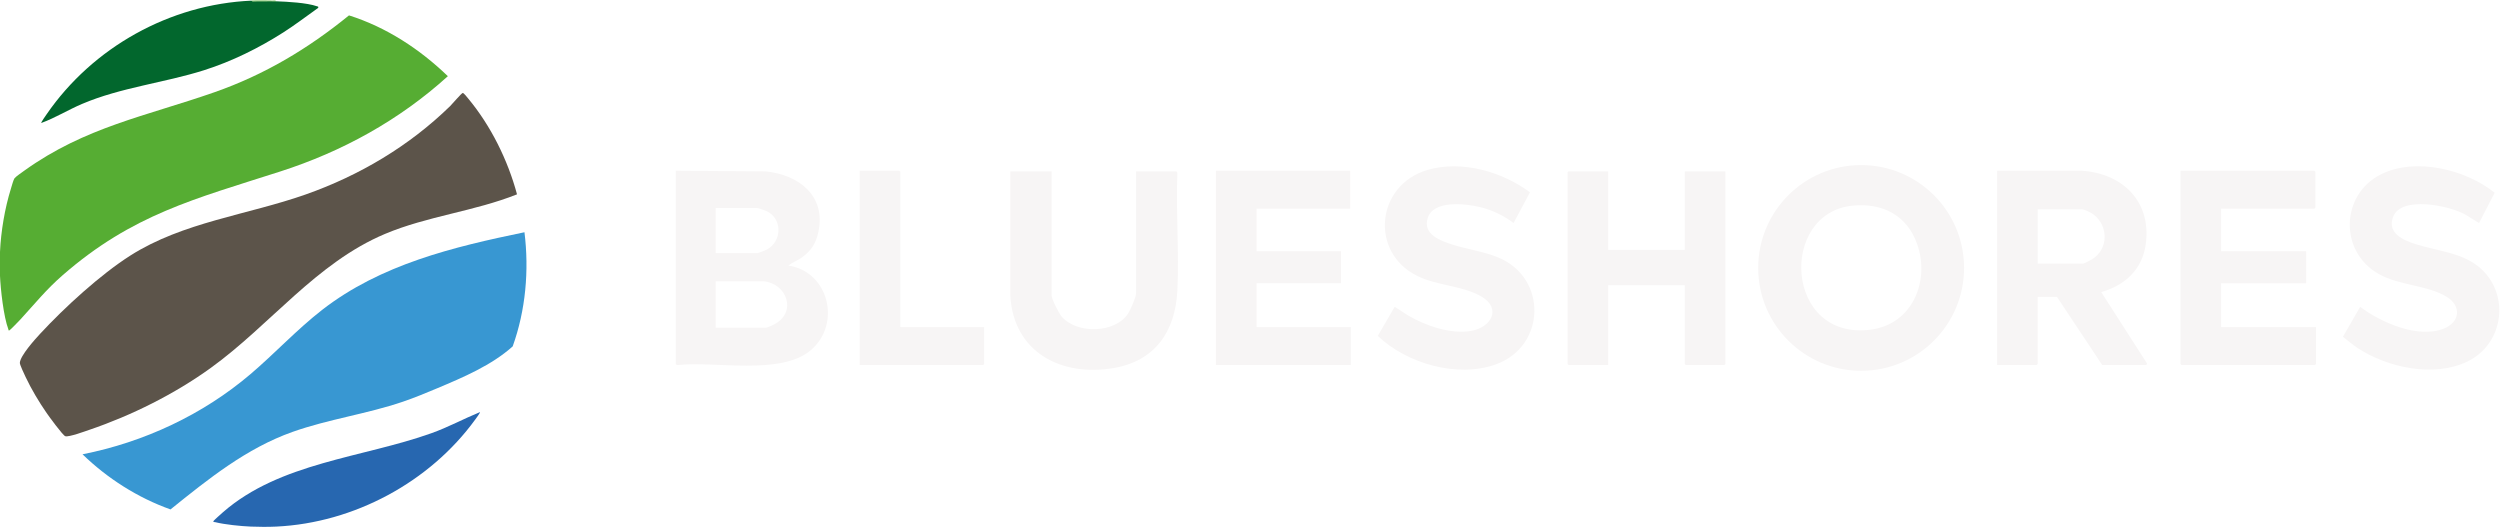
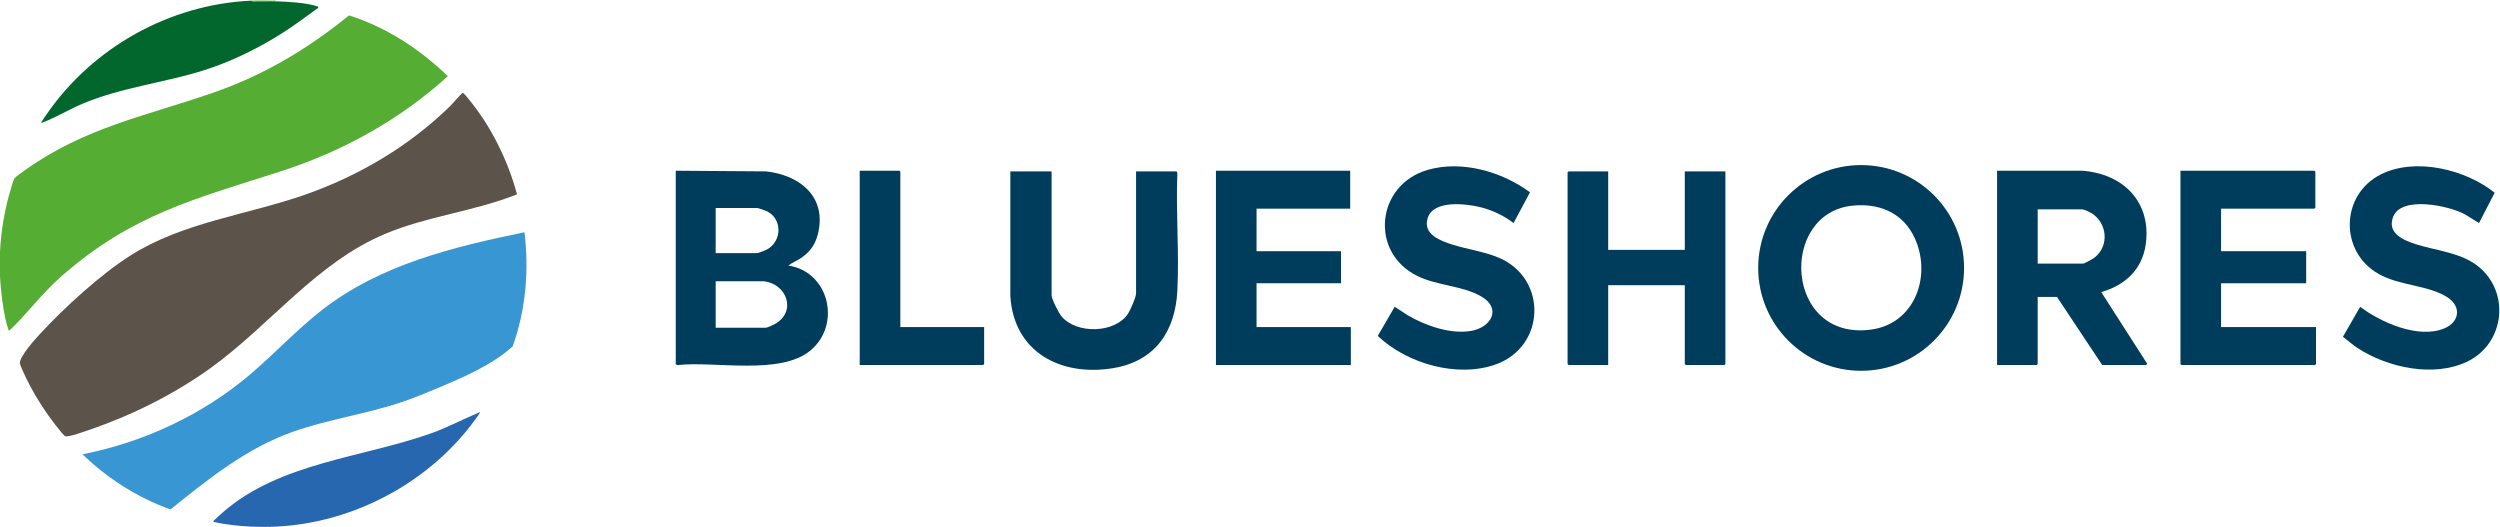
<svg xmlns="http://www.w3.org/2000/svg" id="Layer_1" version="1.1" viewBox="0 0 916.08 192.96">
  <defs>
    <style>
      .st0 {
        fill: #02672d;
      }

      .st1 {
        fill: #5c544a;
      }

      .st2 {
        fill: #3897d2;
      }

      .st3 {
        fill: #56ad33;
      }

      .st4 {
-         fill: #f7f5f5;
+         fill: #003d5c;
      }

      .st5 {
        fill: #2767b0;
      }
    </style>
  </defs>
  <g>
    <path class="st5" d="M101.25,192.96c-2.91.14-6.45.13-9.36,0-3.76-.17-9.43-.72-13.11-1.64-.24-.06-.76.09-.56-.39.09-.22,3.01-2.82,3.48-3.23,20.9-18.24,51.17-19.96,76.36-28.95,6.18-2.2,11.77-5.27,17.81-7.74.17.18-1.48,2.38-1.72,2.71-16.68,22.97-44.46,37.88-72.9,39.24Z" />
    <path class="st2" d="M192.18,85.1c1.74,13.97.44,28.59-4.31,41.82-7.67,6.9-18.11,11.34-27.6,15.33-4.09,1.72-8.39,3.5-12.58,4.93-13.25,4.52-27.3,6.4-40.49,11.08-16.92,6-30.94,17.31-44.72,28.41-12-4.27-23.13-11.37-32.24-20.2,22.55-4.46,44.06-14.5,61.54-29.37,8.97-7.63,16.99-16.35,26.3-23.58,21.41-16.62,47.99-23.03,74.11-28.42Z" />
    <path class="st0" d="M101.25.48c4.02.13,11.17.52,14.88,1.81.41.14.58.02.48.59-4.25,2.99-8.35,6.17-12.74,8.97-8.99,5.74-18.88,10.64-29.07,13.87-14.68,4.65-30.54,6.32-44.73,12.36-5.06,2.15-9.77,5.09-14.95,6.99-.16-.17,1.7-2.82,1.96-3.19C33.97,17.35,62.23,1.55,92.14.24c.25.4.91.24,1.32.24,2.6.03,5.21-.09,7.8,0Z" />
    <path class="st3" d="M101.25.48c-2.59-.08-5.21.03-7.8,0-.41,0-1.07.15-1.32-.24,2.52-.11,5.26-.04,7.8,0,.41,0,1.07-.15,1.32.24Z" />
    <g>
      <path class="st3" d="M0,92.29c.35-7.54,1.75-15.93,4.01-23.2.26-.85.89-3.16,1.29-3.74s2.87-2.29,3.64-2.84c22.27-15.97,44.57-19.94,69.64-28.71,18.36-6.42,34.26-15.93,49.3-28.16,13.66,4.3,25.99,12.39,36.23,22.28-17.76,16.09-38.66,27.61-61.48,34.94-31.23,10.03-54.09,15.71-79.61,37.93-6.12,5.33-10.12,10.36-15.47,16.19-.51.55-3.77,3.94-4.09,4.07-.41.18-.32-.15-.38-.33-1.79-4.76-2.86-14.67-3.09-19.81-.12-2.69-.12-5.94,0-8.63Z" />
      <path class="st1" d="M169.55,34.06c.36-.06,1.67,1.63,2,2.03,8.31,9.99,14.54,22.59,17.9,35.12-15.61,6.23-32.88,7.98-48.36,14.5-25.22,10.61-42.13,33.43-63.86,49.11-13.24,9.56-29.01,17.42-44.48,22.68-1.62.55-7.53,2.74-8.83,2.34-.87-.26-5.98-7.26-6.84-8.51-2.81-4.06-5.58-8.71-7.69-13.17-.42-.89-2.16-4.52-2.12-5.2.14-2.64,5.57-8.64,7.49-10.71,8.88-9.59,22.03-21.63,33.02-28.62,19.27-12.25,42.98-14.88,64.23-22.37,19.74-6.95,38-17.79,52.97-32.42.71-.69,4.1-4.7,4.59-4.78Z" />
    </g>
  </g>
  <g>
    <g>
      <path class="st4" d="M719.7,98.18c0,20.81-16.89,37.69-37.72,37.69s-37.72-16.87-37.72-37.69,16.89-37.69,37.72-37.69,37.72,16.87,37.72,37.69ZM678.97,75.34c-27.3,2.62-25.07,49.66,6.62,45.44,15.13-2.01,21.66-17.7,16.95-31.25-3.67-10.55-12.62-15.24-23.57-14.19Z" />
      <path class="st4" d="M731.81,62.56h31.08c15.14,1.04,25.63,11.52,23.35,27.17-1.33,9.11-7.69,14.89-16.29,17.29l16.78,26.15c.11.2-.28.57-.34.57h-16.08l-16.56-24.93h-7.08v24.57s-.33.36-.36.36h-14.52V62.56ZM746.68,96.6h16.68c.28,0,2.78-1.31,3.22-1.58,6.05-3.71,6.08-12.15.61-16.39-.83-.64-3.33-1.92-4.31-1.92h-16.2v19.9Z" />
    </g>
    <path class="st4" d="M589.29,62.8v28.76h28.07v-28.76h14.88v70.59s-.33.36-.36.36h-14.16s-.36-.33-.36-.36v-28.88h-28.07v29.24h-14.52s-.36-.33-.36-.36V63.16s.33-.36.36-.36h14.52Z" />
    <path class="st4" d="M385.34,62.8v45.42c0,1.38,2.62,6.48,3.6,7.67,5.48,6.6,19.67,6.32,24.43-.99.83-1.28,2.92-6,2.92-7.39v-44.7h14.76c.2,0,.42.58.37.83-.58,14.15.72,28.84,0,42.93-.77,14.96-8.23,25.77-23.47,28.32-19.11,3.2-36.49-5.78-37.73-26.41v-45.67h15.13Z" />
    <polygon class="st4" points="494.75 62.56 494.75 76.46 460.44 76.46 460.44 92.05 491.39 92.05 491.39 103.79 460.44 103.79 460.44 119.85 494.99 119.85 494.99 133.75 445.56 133.75 445.56 62.56 494.75 62.56" />
    <g>
      <path class="st4" d="M813.87,76.46v15.58h31.19v11.75h-31.19v16.06h34.79v13.54s-.33.36-.36.36h-48.95s-.36-.33-.36-.36V62.56h49.07s.36.33.36.36v13.18s-.33.36-.36.36h-34.19Z" />
      <path class="st4" d="M908.4,81.74l-5.11-3.16c-5.7-3.2-23.33-6.96-26.36.84-2.33,6,3.65,8.58,8.25,10.05,7.55,2.42,16.46,3.02,22.85,8.09,11.93,9.48,9.79,28.31-3.9,34.92-12.28,5.93-29.23,2.26-40.25-4.96-1.89-1.24-3.55-2.77-5.36-4.11l6.32-10.98c7.65,5.76,21.31,11.8,30.76,7.94,5.74-2.35,6.44-8.14,1.11-11.5-7.07-4.46-17.33-4.1-25.1-8.49-14.48-8.18-13.99-29.05.82-36.48,12.64-6.34,31.06-1.83,41.7,6.73l-5.74,11.1Z" />
    </g>
    <path class="st4" d="M511.07,112.42l4.87,3.16c6.45,3.79,15.73,7.02,23.25,5.65,7.34-1.34,11.09-8.25,3.62-12.59-6.84-3.97-16.16-3.93-23.44-7.51-17.62-8.65-15.12-33.38,3.75-38.87,12.51-3.64,27.29.62,37.51,8.21l-6.01,11.25c-3.71-2.81-8.01-4.84-12.56-5.9-5.21-1.21-16.75-2.54-18.88,4-1.99,6.11,4.79,8.48,9.29,9.89,5.44,1.7,11.4,2.48,16.66,4.69,17.98,7.55,17.32,32.52-1,39.12-14.09,5.07-32.66-.29-43.27-10.43l6.2-10.67Z" />
    <g>
      <path class="st4" d="M247.62,62.56l32.99.24c12.16,1.26,22.19,9.01,19.24,22.33-.91,4.11-2.65,6.83-6.09,9.26-1.56,1.1-3.42,1.75-4.87,2.92,14.93,2.25,19.46,21.55,8.16,31.05-11.04,9.29-35.01,3.91-48.6,5.4-.25.05-.83-.17-.83-.37V62.56ZM262.25,92.76h15.24c.38,0,3-1.05,3.49-1.31,5.66-3.02,5.82-11.47-.24-14.16-.43-.19-2.98-1.07-3.25-1.07h-15.24v16.54ZM279.89,103.07h-17.64v17.02h18.36c.58,0,2.77-1.04,3.4-1.4,8.02-4.52,4.3-14.73-4.12-15.62Z" />
      <path class="st4" d="M329.91,119.85h30.71v13.54s-.33.36-.36.36h-45.23V62.56h14.52s.36.33.36.36v56.93Z" />
    </g>
  </g>
</svg>
